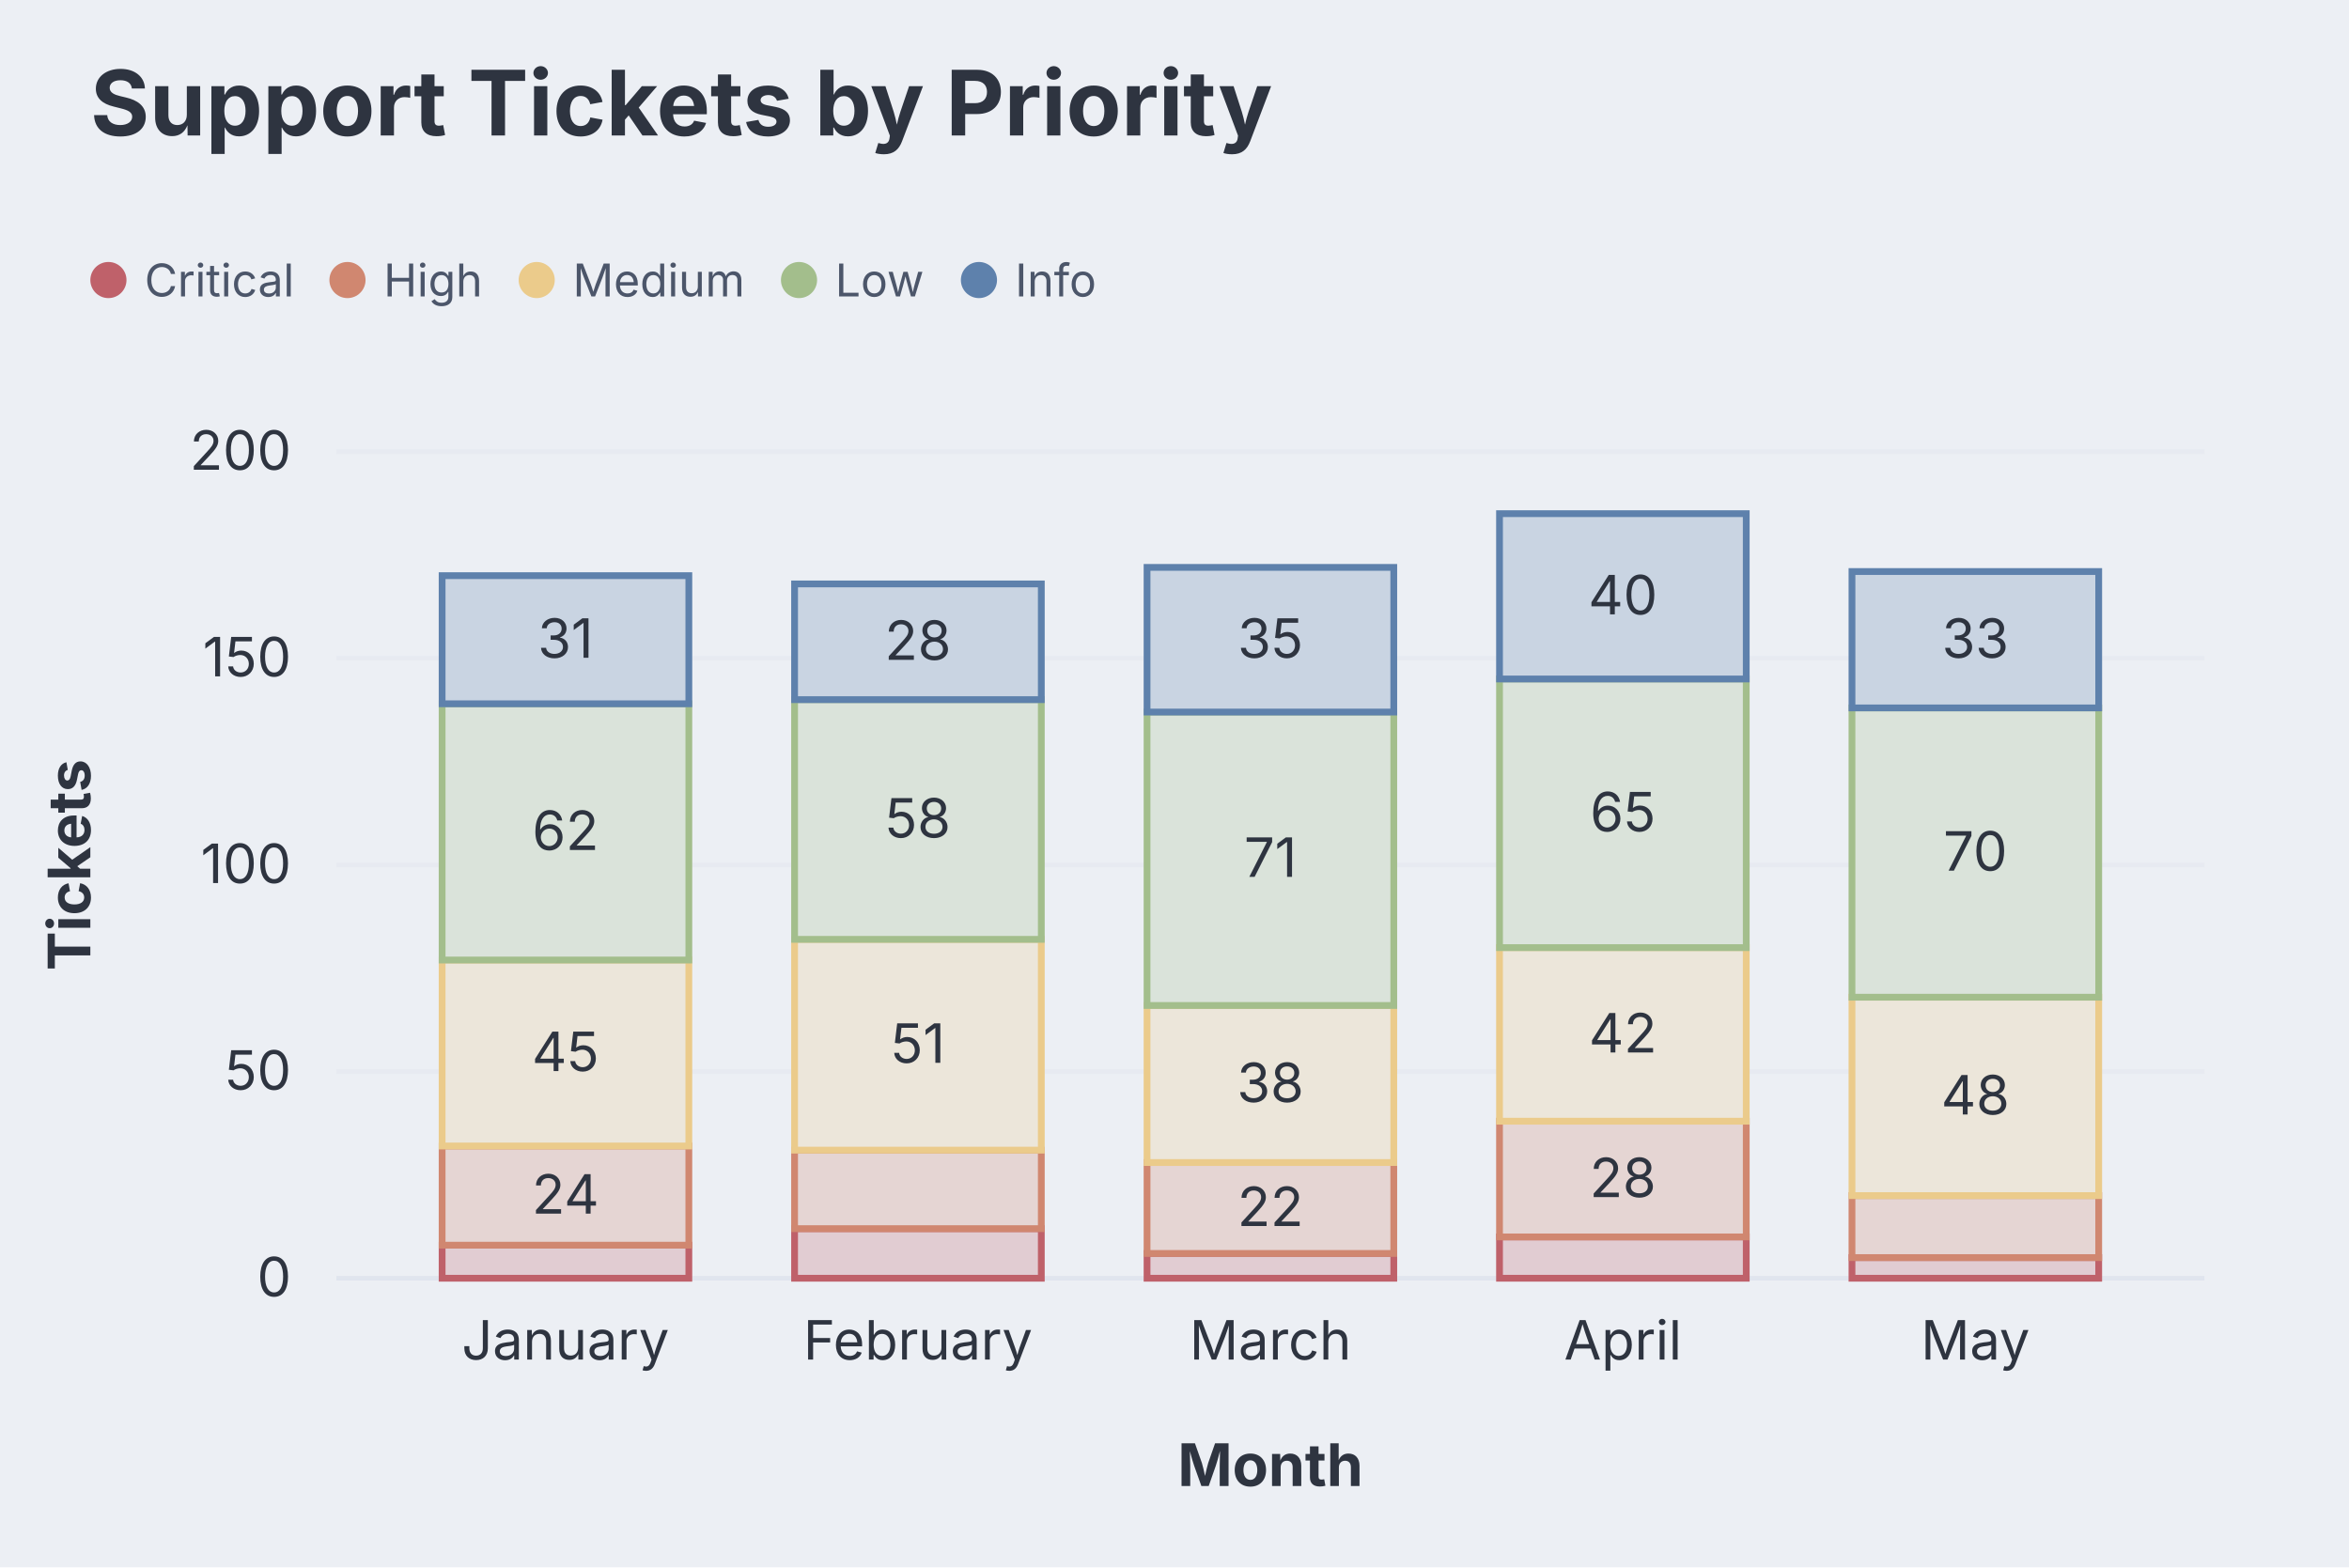
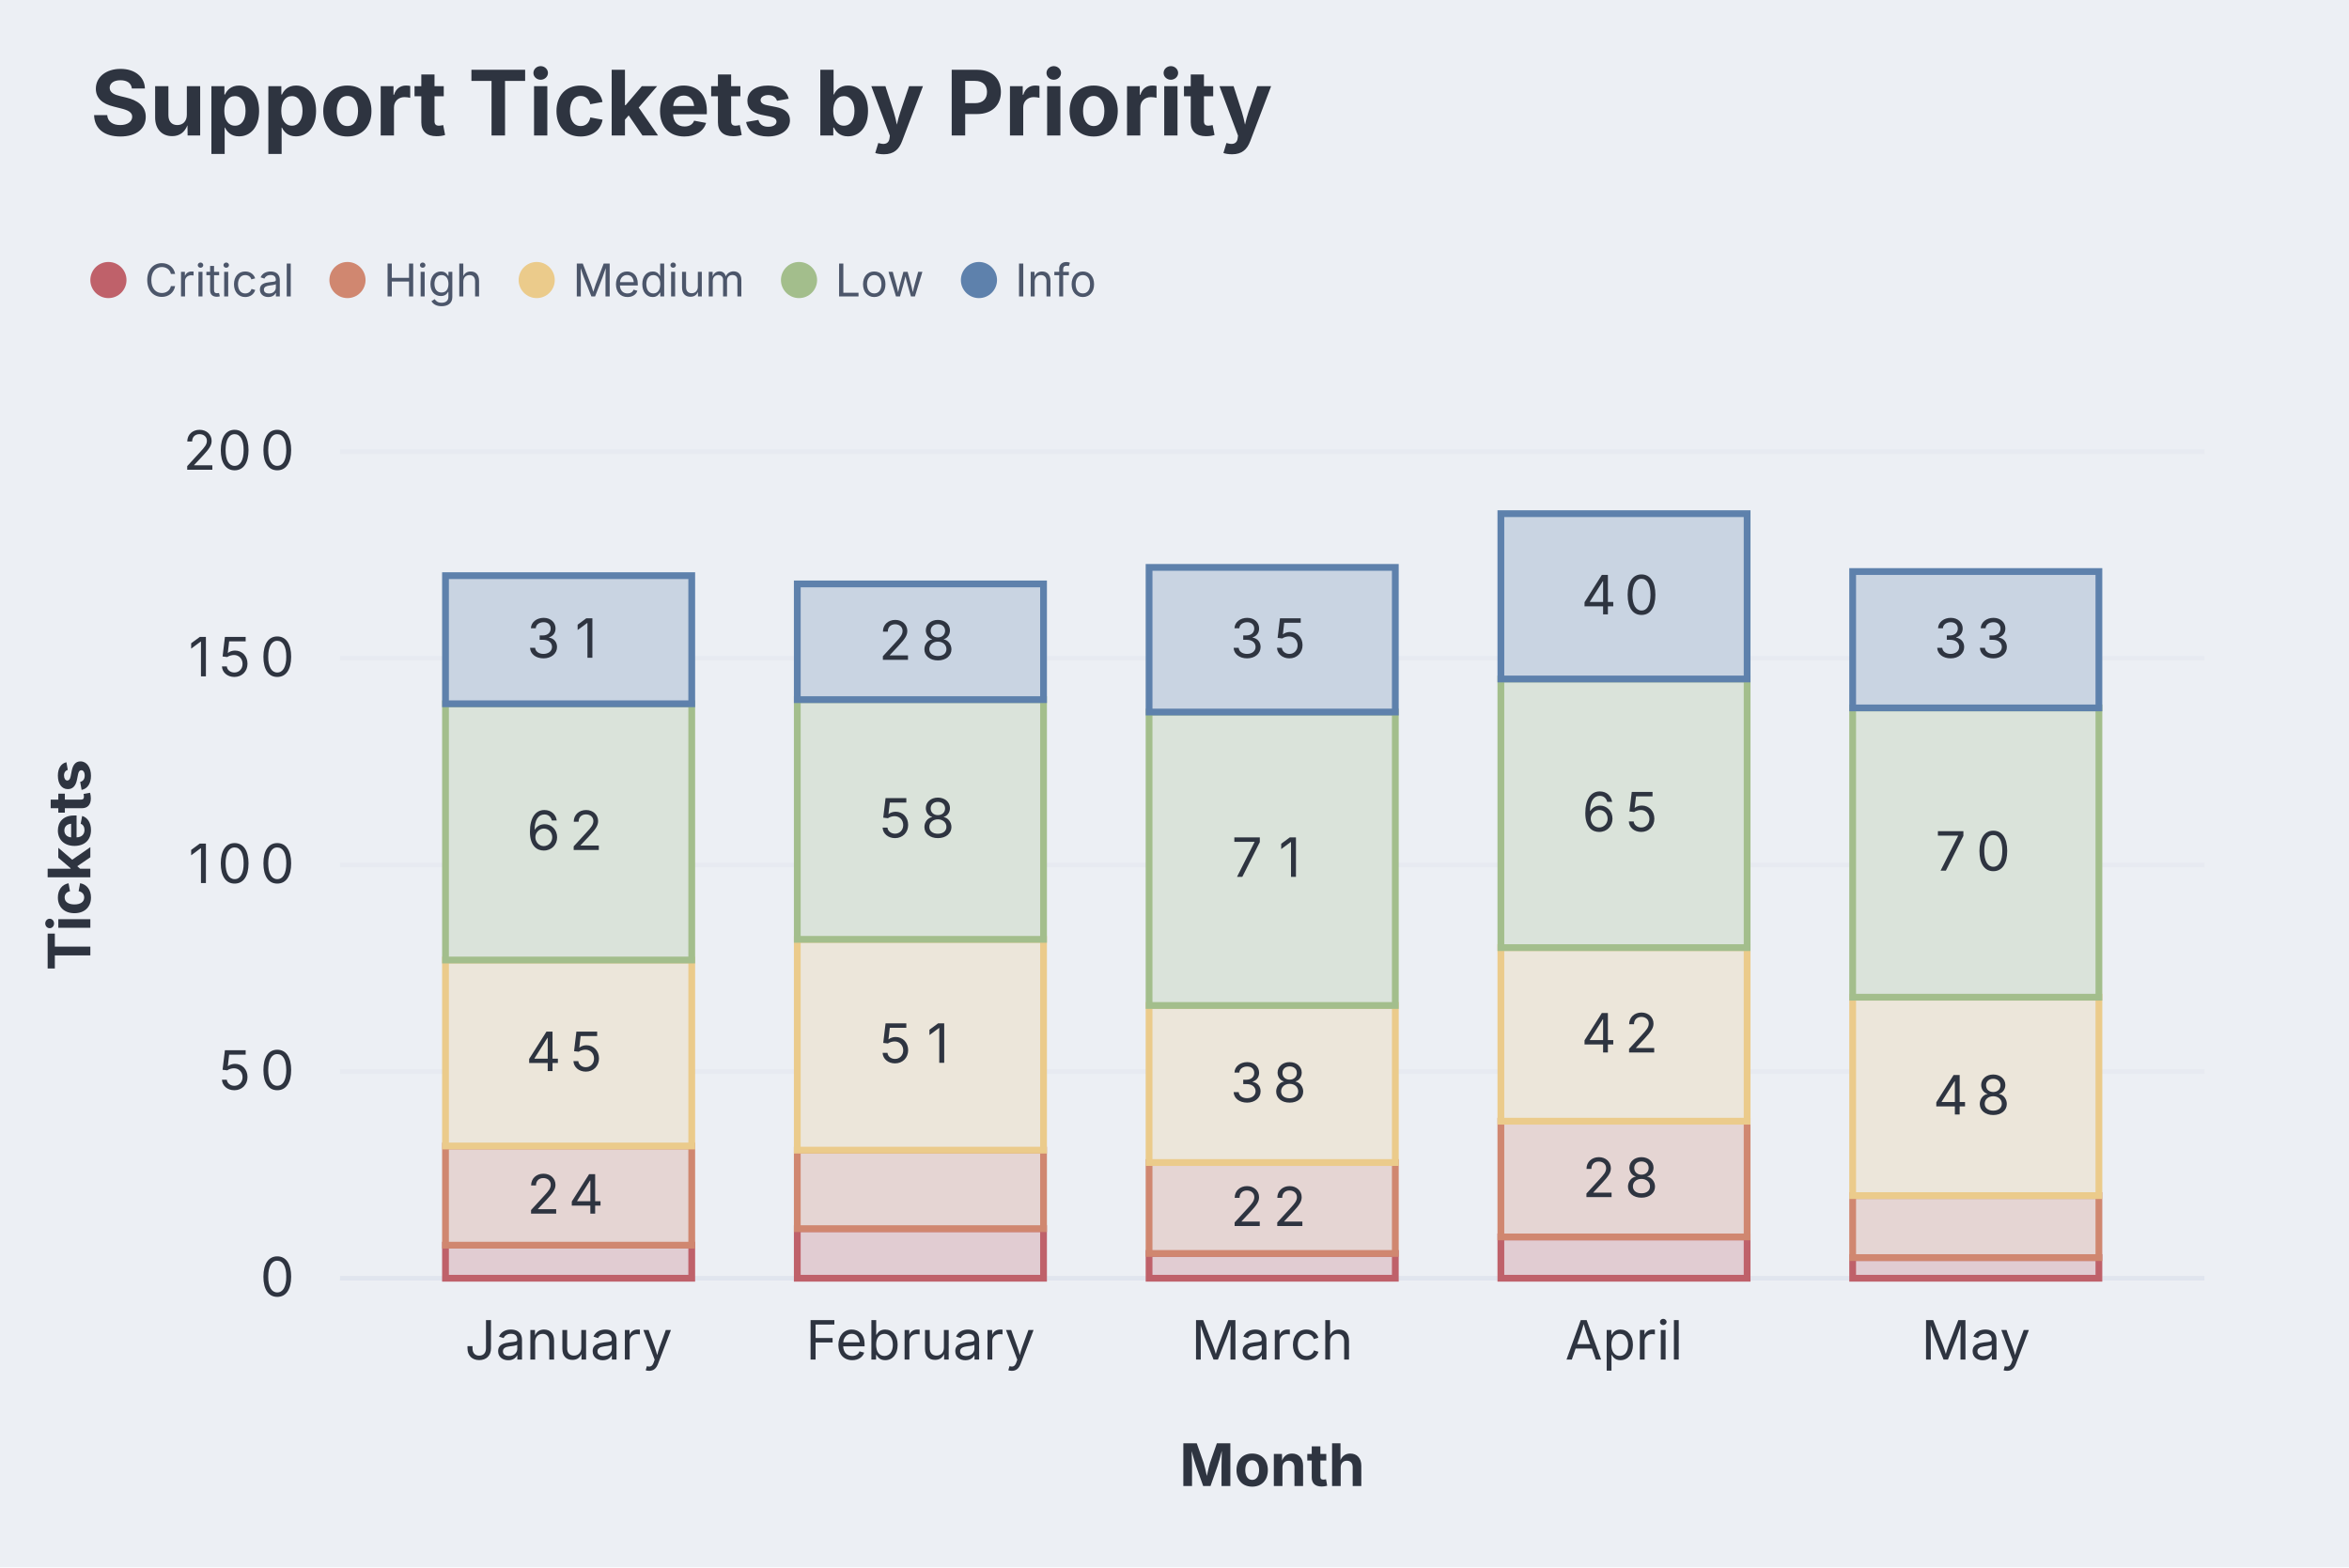
<svg xmlns="http://www.w3.org/2000/svg" aria-describedby="dgmo-desc-892dfbd8" role="img" aria-label="Support Tickets by Priority — Bar diagram" width="520" height="347" viewBox="0 0 520 347" style="background: rgb(236, 239, 244); font-family: Inter, system-ui, Avenir, Helvetica, Arial, sans-serif;">
  <style>.dgmo-datum:hover{filter:saturate(1.4) brightness(1.06)}.dgmo-datum{transition:filter .12s ease, opacity .12s ease}@media (hover:hover){svg:has(.dgmo-datum[data-emph-key="Critical"]:hover) .dgmo-datum:not([data-emph-key="Critical"]){opacity:0.18}svg:has(.dgmo-datum[data-emph-key="High"]:hover) .dgmo-datum:not([data-emph-key="High"]){opacity:0.18}svg:has(.dgmo-datum[data-emph-key="Medium"]:hover) .dgmo-datum:not([data-emph-key="Medium"]){opacity:0.18}svg:has(.dgmo-datum[data-emph-key="Low"]:hover) .dgmo-datum:not([data-emph-key="Low"]){opacity:0.18}svg:has(.dgmo-datum[data-emph-key="Info"]:hover) .dgmo-datum:not([data-emph-key="Info"]){opacity:0.18}svg:has([data-legend-entry="critical"]:hover) .dgmo-datum:not([data-emph-key="Critical"]){opacity:0.18}svg:has(.dgmo-datum[data-emph-key="Critical"]:hover):has([data-legend-entry="critical"]) [data-legend-entry]:not([data-legend-entry="critical"]){opacity:0.18}svg:has([data-legend-entry="high"]:hover) .dgmo-datum:not([data-emph-key="High"]){opacity:0.18}svg:has(.dgmo-datum[data-emph-key="High"]:hover):has([data-legend-entry="high"]) [data-legend-entry]:not([data-legend-entry="high"]){opacity:0.18}svg:has([data-legend-entry="medium"]:hover) .dgmo-datum:not([data-emph-key="Medium"]){opacity:0.18}svg:has(.dgmo-datum[data-emph-key="Medium"]:hover):has([data-legend-entry="medium"]) [data-legend-entry]:not([data-legend-entry="medium"]){opacity:0.18}svg:has([data-legend-entry="low"]:hover) .dgmo-datum:not([data-emph-key="Low"]){opacity:0.18}svg:has(.dgmo-datum[data-emph-key="Low"]:hover):has([data-legend-entry="low"]) [data-legend-entry]:not([data-legend-entry="low"]){opacity:0.18}svg:has([data-legend-entry="info"]:hover) .dgmo-datum:not([data-emph-key="Info"]){opacity:0.18}svg:has(.dgmo-datum[data-emph-key="Info"]:hover):has([data-legend-entry="info"]) [data-legend-entry]:not([data-legend-entry="info"]){opacity:0.18}}</style>
  <rect class="dgmo-canvas-bg" x="0" y="0" width="520" height="347" fill="#eceff4" />
  <text class="chart-title" x="20" y="30" text-anchor="start" fill="#2e3440" font-size="20" font-weight="bold" style="cursor: default;" data-line-number="1">Support Tickets by Priority</text>
  <g transform="translate(0,48)">
    <g data-frame-legend="" data-dx="20" transform="translate(20,0)">
      <g class="chart-legend" data-legend-active="series" data-legend-left="0" data-legend-right="231.01">
        <g transform="translate(0,0)" data-legend-group="series">
          <g data-legend-entry="critical" data-series-name="Critical">
            <rect x="0" y="0" width="52.92" height="28" fill="transparent" />
            <circle cx="4" cy="14" r="4" fill="#bf616a" />
            <text x="12" y="14" dominant-baseline="central" font-size="10" fill="#4c566a" font-family="Inter, system-ui, Avenir, Helvetica, Arial, sans-serif">Critical</text>
          </g>
          <g data-legend-entry="high" data-series-name="High">
            <rect x="52.92" y="0" width="41.89" height="28" fill="transparent" />
            <circle cx="56.92" cy="14" r="4" fill="#d08770" />
            <text x="64.92" y="14" dominant-baseline="central" font-size="10" fill="#4c566a" font-family="Inter, system-ui, Avenir, Helvetica, Arial, sans-serif">High</text>
          </g>
          <g data-legend-entry="medium" data-series-name="Medium">
            <rect x="94.81" y="0" width="58.07" height="28" fill="transparent" />
            <circle cx="98.81" cy="14" r="4" fill="#ebcb8b" />
            <text x="106.81" y="14" dominant-baseline="central" font-size="10" fill="#4c566a" font-family="Inter, system-ui, Avenir, Helvetica, Arial, sans-serif">Medium</text>
          </g>
          <g data-legend-entry="low" data-series-name="Low">
            <rect x="152.88" y="0" width="39.83" height="28" fill="transparent" />
            <circle cx="156.88" cy="14" r="4" fill="#a3be8c" />
            <text x="164.88" y="14" dominant-baseline="central" font-size="10" fill="#4c566a" font-family="Inter, system-ui, Avenir, Helvetica, Arial, sans-serif">Low</text>
          </g>
          <g data-legend-entry="info" data-series-name="Info">
            <rect x="192.71" y="0" width="38.3" height="28" fill="transparent" />
            <circle cx="196.71" cy="14" r="4" fill="#5e81ac" />
            <text x="204.71" y="14" dominant-baseline="central" font-size="10" fill="#4c566a" font-family="Inter, system-ui, Avenir, Helvetica, Arial, sans-serif">Info</text>
          </g>
        </g>
      </g>
    </g>
  </g>
-   <line x1="74.464" x2="488" y1="283" y2="283" stroke="#d8dee9" stroke-opacity="0.6" />
-   <text x="64.464" y="287" text-anchor="end" fill="#2e3440" font-size="12" font-family="Inter, system-ui, Avenir, Helvetica, Arial, sans-serif">0</text>
-   <line x1="74.464" x2="488" y1="237.25" y2="237.25" stroke="#d8dee9" stroke-opacity="0.25" />
-   <text x="64.464" y="241.25" text-anchor="end" fill="#2e3440" font-size="12" font-family="Inter, system-ui, Avenir, Helvetica, Arial, sans-serif">50</text>
-   <line x1="74.464" x2="488" y1="191.5" y2="191.5" stroke="#d8dee9" stroke-opacity="0.25" />
-   <text x="64.464" y="195.5" text-anchor="end" fill="#2e3440" font-size="12" font-family="Inter, system-ui, Avenir, Helvetica, Arial, sans-serif">100</text>
-   <line x1="74.464" x2="488" y1="145.75" y2="145.75" stroke="#d8dee9" stroke-opacity="0.25" />
-   <text x="64.464" y="149.75" text-anchor="end" fill="#2e3440" font-size="12" font-family="Inter, system-ui, Avenir, Helvetica, Arial, sans-serif">150</text>
-   <line x1="74.464" x2="488" y1="100" y2="100" stroke="#d8dee9" stroke-opacity="0.25" />
-   <text x="64.464" y="104" text-anchor="end" fill="#2e3440" font-size="12" font-family="Inter, system-ui, Avenir, Helvetica, Arial, sans-serif">200</text>
-   <text class="dgmo-tick" fill="#2e3440" font-size="12" font-family="Inter, system-ui, Avenir, Helvetica, Arial, sans-serif" x="125.181" y="301" text-anchor="middle">January</text>
-   <text class="dgmo-tick" fill="#2e3440" font-size="12" font-family="Inter, system-ui, Avenir, Helvetica, Arial, sans-serif" x="203.206" y="301" text-anchor="middle">February</text>
-   <text class="dgmo-tick" fill="#2e3440" font-size="12" font-family="Inter, system-ui, Avenir, Helvetica, Arial, sans-serif" x="281.232" y="301" text-anchor="middle">March</text>
-   <text class="dgmo-tick" fill="#2e3440" font-size="12" font-family="Inter, system-ui, Avenir, Helvetica, Arial, sans-serif" x="359.258" y="301" text-anchor="middle">April</text>
-   <text class="dgmo-tick" fill="#2e3440" font-size="12" font-family="Inter, system-ui, Avenir, Helvetica, Arial, sans-serif" x="437.283" y="301" text-anchor="middle">May</text>
-   <rect x="97.872" y="275.68" width="54.618" height="7.32" fill="#e1ccd2" stroke="#bf616a" stroke-width="1.5" class="dgmo-datum" data-line-number="12" data-emph-key="Critical" data-name="January · Critical" data-value="8" data-color="#bf616a" data-series-name="Critical" />
-   <rect x="97.872" y="253.72" width="54.618" height="21.96" fill="#e5d5d3" stroke="#d08770" stroke-width="1.5" class="dgmo-datum" data-line-number="12" data-emph-key="High" data-name="January · High" data-value="24" data-color="#d08770" data-series-name="High" />
-   <text x="125.181" y="268.7" text-anchor="middle" fill="#2e3440" font-size="12" font-family="Inter, system-ui, Avenir, Helvetica, Arial, sans-serif">24</text>
-   <rect x="97.872" y="212.545" width="54.618" height="41.175" fill="#ece6da" stroke="#ebcb8b" stroke-width="1.5" class="dgmo-datum" data-line-number="12" data-emph-key="Medium" data-name="January · Medium" data-value="45" data-color="#ebcb8b" data-series-name="Medium" />
-   <text x="125.181" y="237.132" text-anchor="middle" fill="#2e3440" font-size="12" font-family="Inter, system-ui, Avenir, Helvetica, Arial, sans-serif">45</text>
-   <rect x="97.872" y="155.815" width="54.618" height="56.73" fill="#dae3da" stroke="#a3be8c" stroke-width="1.5" class="dgmo-datum" data-line-number="12" data-emph-key="Low" data-name="January · Low" data-value="62" data-color="#a3be8c" data-series-name="Low" />
-   <text x="125.181" y="188.18" text-anchor="middle" fill="#2e3440" font-size="12" font-family="Inter, system-ui, Avenir, Helvetica, Arial, sans-serif">62</text>
-   <rect x="97.872" y="127.45" width="54.618" height="28.365" fill="#c9d4e2" stroke="#5e81ac" stroke-width="1.5" class="dgmo-datum" data-line-number="12" data-emph-key="Info" data-name="January · Info" data-value="31" data-color="#5e81ac" data-series-name="Info" />
-   <text x="125.181" y="145.632" text-anchor="middle" fill="#2e3440" font-size="12" font-family="Inter, system-ui, Avenir, Helvetica, Arial, sans-serif">31</text>
-   <rect x="175.897" y="272.02" width="54.618" height="10.98" fill="#e1ccd2" stroke="#bf616a" stroke-width="1.5" class="dgmo-datum" data-line-number="13" data-emph-key="Critical" data-name="February · Critical" data-value="12" data-color="#bf616a" data-series-name="Critical" />
-   <rect x="175.897" y="254.635" width="54.618" height="17.385" fill="#e5d5d3" stroke="#d08770" stroke-width="1.5" class="dgmo-datum" data-line-number="13" data-emph-key="High" data-name="February · High" data-value="19" data-color="#d08770" data-series-name="High" />
-   <rect x="175.897" y="207.97" width="54.618" height="46.665" fill="#ece6da" stroke="#ebcb8b" stroke-width="1.5" class="dgmo-datum" data-line-number="13" data-emph-key="Medium" data-name="February · Medium" data-value="51" data-color="#ebcb8b" data-series-name="Medium" />
-   <text x="203.206" y="235.303" text-anchor="middle" fill="#2e3440" font-size="12" font-family="Inter, system-ui, Avenir, Helvetica, Arial, sans-serif">51</text>
-   <rect x="175.897" y="154.9" width="54.618" height="53.07" fill="#dae3da" stroke="#a3be8c" stroke-width="1.5" class="dgmo-datum" data-line-number="13" data-emph-key="Low" data-name="February · Low" data-value="58" data-color="#a3be8c" data-series-name="Low" />
-   <text x="203.206" y="185.435" text-anchor="middle" fill="#2e3440" font-size="12" font-family="Inter, system-ui, Avenir, Helvetica, Arial, sans-serif">58</text>
-   <rect x="175.897" y="129.28" width="54.618" height="25.62" fill="#c9d4e2" stroke="#5e81ac" stroke-width="1.5" class="dgmo-datum" data-line-number="13" data-emph-key="Info" data-name="February · Info" data-value="28" data-color="#5e81ac" data-series-name="Info" />
-   <text x="203.206" y="146.09" text-anchor="middle" fill="#2e3440" font-size="12" font-family="Inter, system-ui, Avenir, Helvetica, Arial, sans-serif">28</text>
-   <rect x="253.923" y="277.51" width="54.618" height="5.49" fill="#e1ccd2" stroke="#bf616a" stroke-width="1.5" class="dgmo-datum" data-line-number="14" data-emph-key="Critical" data-name="March · Critical" data-value="6" data-color="#bf616a" data-series-name="Critical" />
-   <rect x="253.923" y="257.38" width="54.618" height="20.13" fill="#e5d5d3" stroke="#d08770" stroke-width="1.5" class="dgmo-datum" data-line-number="14" data-emph-key="High" data-name="March · High" data-value="22" data-color="#d08770" data-series-name="High" />
-   <text x="281.232" y="271.445" text-anchor="middle" fill="#2e3440" font-size="12" font-family="Inter, system-ui, Avenir, Helvetica, Arial, sans-serif">22</text>
-   <rect x="253.923" y="222.61" width="54.618" height="34.77" fill="#ece6da" stroke="#ebcb8b" stroke-width="1.5" class="dgmo-datum" data-line-number="14" data-emph-key="Medium" data-name="March · Medium" data-value="38" data-color="#ebcb8b" data-series-name="Medium" />
-   <text x="281.232" y="243.995" text-anchor="middle" fill="#2e3440" font-size="12" font-family="Inter, system-ui, Avenir, Helvetica, Arial, sans-serif">38</text>
-   <rect x="253.923" y="157.645" width="54.618" height="64.965" fill="#dae3da" stroke="#a3be8c" stroke-width="1.5" class="dgmo-datum" data-line-number="14" data-emph-key="Low" data-name="March · Low" data-value="71" data-color="#a3be8c" data-series-name="Low" />
-   <text x="281.232" y="194.127" text-anchor="middle" fill="#2e3440" font-size="12" font-family="Inter, system-ui, Avenir, Helvetica, Arial, sans-serif">71</text>
-   <rect x="253.923" y="125.62" width="54.618" height="32.025" fill="#c9d4e2" stroke="#5e81ac" stroke-width="1.5" class="dgmo-datum" data-line-number="14" data-emph-key="Info" data-name="March · Info" data-value="35" data-color="#5e81ac" data-series-name="Info" />
-   <text x="281.232" y="145.632" text-anchor="middle" fill="#2e3440" font-size="12" font-family="Inter, system-ui, Avenir, Helvetica, Arial, sans-serif">35</text>
-   <rect x="331.949" y="273.85" width="54.618" height="9.15" fill="#e1ccd2" stroke="#bf616a" stroke-width="1.5" class="dgmo-datum" data-line-number="15" data-emph-key="Critical" data-name="April · Critical" data-value="10" data-color="#bf616a" data-series-name="Critical" />
-   <rect x="331.949" y="248.23" width="54.618" height="25.62" fill="#e5d5d3" stroke="#d08770" stroke-width="1.5" class="dgmo-datum" data-line-number="15" data-emph-key="High" data-name="April · High" data-value="28" data-color="#d08770" data-series-name="High" />
-   <text x="359.258" y="265.04" text-anchor="middle" fill="#2e3440" font-size="12" font-family="Inter, system-ui, Avenir, Helvetica, Arial, sans-serif">28</text>
-   <rect x="331.949" y="209.8" width="54.618" height="38.43" fill="#ece6da" stroke="#ebcb8b" stroke-width="1.5" class="dgmo-datum" data-line-number="15" data-emph-key="Medium" data-name="April · Medium" data-value="42" data-color="#ebcb8b" data-series-name="Medium" />
-   <text x="359.258" y="233.015" text-anchor="middle" fill="#2e3440" font-size="12" font-family="Inter, system-ui, Avenir, Helvetica, Arial, sans-serif">42</text>
-   <rect x="331.949" y="150.325" width="54.618" height="59.475" fill="#dae3da" stroke="#a3be8c" stroke-width="1.5" class="dgmo-datum" data-line-number="15" data-emph-key="Low" data-name="April · Low" data-value="65" data-color="#a3be8c" data-series-name="Low" />
-   <text x="359.258" y="184.062" text-anchor="middle" fill="#2e3440" font-size="12" font-family="Inter, system-ui, Avenir, Helvetica, Arial, sans-serif">65</text>
-   <rect x="331.949" y="113.725" width="54.618" height="36.6" fill="#c9d4e2" stroke="#5e81ac" stroke-width="1.5" class="dgmo-datum" data-line-number="15" data-emph-key="Info" data-name="April · Info" data-value="40" data-color="#5e81ac" data-series-name="Info" />
-   <text x="359.258" y="136.025" text-anchor="middle" fill="#2e3440" font-size="12" font-family="Inter, system-ui, Avenir, Helvetica, Arial, sans-serif">40</text>
-   <rect x="409.974" y="278.425" width="54.618" height="4.575" fill="#e1ccd2" stroke="#bf616a" stroke-width="1.5" class="dgmo-datum" data-line-number="16" data-emph-key="Critical" data-name="May · Critical" data-value="5" data-color="#bf616a" data-series-name="Critical" />
-   <rect x="409.974" y="264.7" width="54.618" height="13.725" fill="#e5d5d3" stroke="#d08770" stroke-width="1.5" class="dgmo-datum" data-line-number="16" data-emph-key="High" data-name="May · High" data-value="15" data-color="#d08770" data-series-name="High" />
-   <rect x="409.974" y="220.78" width="54.618" height="43.92" fill="#ece6da" stroke="#ebcb8b" stroke-width="1.5" class="dgmo-datum" data-line-number="16" data-emph-key="Medium" data-name="May · Medium" data-value="48" data-color="#ebcb8b" data-series-name="Medium" />
-   <text x="437.283" y="246.74" text-anchor="middle" fill="#2e3440" font-size="12" font-family="Inter, system-ui, Avenir, Helvetica, Arial, sans-serif">48</text>
-   <rect x="409.974" y="156.73" width="54.618" height="64.05" fill="#dae3da" stroke="#a3be8c" stroke-width="1.5" class="dgmo-datum" data-line-number="16" data-emph-key="Low" data-name="May · Low" data-value="70" data-color="#a3be8c" data-series-name="Low" />
-   <text x="437.283" y="192.755" text-anchor="middle" fill="#2e3440" font-size="12" font-family="Inter, system-ui, Avenir, Helvetica, Arial, sans-serif">70</text>
-   <rect x="409.974" y="126.535" width="54.618" height="30.195" fill="#c9d4e2" stroke="#5e81ac" stroke-width="1.5" class="dgmo-datum" data-line-number="16" data-emph-key="Info" data-name="May · Info" data-value="33" data-color="#5e81ac" data-series-name="Info" />
-   <text x="437.283" y="145.632" text-anchor="middle" fill="#2e3440" font-size="12" font-family="Inter, system-ui, Avenir, Helvetica, Arial, sans-serif">33</text>
-   <text x="281.232" y="329" text-anchor="middle" fill="#2e3440" font-size="13" font-family="Inter, system-ui, Avenir, Helvetica, Arial, sans-serif" font-weight="bold">Month</text>
+   <line x1="75.256" x2="488" y1="283" y2="283" stroke="#d8dee9" stroke-opacity="0.6" />
+   <text x="61.38" y="287" text-anchor="middle" fill="#2e3440" font-size="12" font-family="Inter, system-ui, Avenir, Helvetica, Arial, sans-serif">
+     <tspan x="61.38">0</tspan>
+   </text>
+   <line x1="75.256" x2="488" y1="237.25" y2="237.25" stroke="#d8dee9" stroke-opacity="0.25" />
+   <text x="57.504" y="241.25" text-anchor="middle" fill="#2e3440" font-size="12" font-family="Inter, system-ui, Avenir, Helvetica, Arial, sans-serif">
+     <tspan x="53.63">5</tspan>
+     <tspan x="61.38">0</tspan>
+   </text>
+   <line x1="75.256" x2="488" y1="191.5" y2="191.5" stroke="#d8dee9" stroke-opacity="0.25" />
+   <text x="53.628" y="195.5" text-anchor="middle" fill="#2e3440" font-size="12" font-family="Inter, system-ui, Avenir, Helvetica, Arial, sans-serif">
+     <tspan x="45.88">1</tspan>
+     <tspan x="53.63">0</tspan>
+     <tspan x="61.38">0</tspan>
+   </text>
+   <line x1="75.256" x2="488" y1="145.75" y2="145.75" stroke="#d8dee9" stroke-opacity="0.25" />
+   <text x="53.628" y="149.75" text-anchor="middle" fill="#2e3440" font-size="12" font-family="Inter, system-ui, Avenir, Helvetica, Arial, sans-serif">
+     <tspan x="45.88">1</tspan>
+     <tspan x="53.63">5</tspan>
+     <tspan x="61.38">0</tspan>
+   </text>
+   <line x1="75.256" x2="488" y1="100" y2="100" stroke="#d8dee9" stroke-opacity="0.25" />
+   <text x="53.628" y="104" text-anchor="middle" fill="#2e3440" font-size="12" font-family="Inter, system-ui, Avenir, Helvetica, Arial, sans-serif">
+     <tspan x="45.88">2</tspan>
+     <tspan x="53.63">0</tspan>
+     <tspan x="61.38">0</tspan>
+   </text>
+   <text class="dgmo-tick" fill="#2e3440" font-size="12" font-family="Inter, system-ui, Avenir, Helvetica, Arial, sans-serif" x="125.876" y="301" text-anchor="middle">January</text>
+   <text class="dgmo-tick" fill="#2e3440" font-size="12" font-family="Inter, system-ui, Avenir, Helvetica, Arial, sans-serif" x="203.752" y="301" text-anchor="middle">February</text>
+   <text class="dgmo-tick" fill="#2e3440" font-size="12" font-family="Inter, system-ui, Avenir, Helvetica, Arial, sans-serif" x="281.628" y="301" text-anchor="middle">March</text>
+   <text class="dgmo-tick" fill="#2e3440" font-size="12" font-family="Inter, system-ui, Avenir, Helvetica, Arial, sans-serif" x="359.504" y="301" text-anchor="middle">April</text>
+   <text class="dgmo-tick" fill="#2e3440" font-size="12" font-family="Inter, system-ui, Avenir, Helvetica, Arial, sans-serif" x="437.38" y="301" text-anchor="middle">May</text>
+   <rect x="98.619" y="275.68" width="54.513" height="7.32" fill="#e1ccd2" stroke="#bf616a" stroke-width="1.5" class="dgmo-datum" data-line-number="12" data-emph-key="Critical" data-name="January · Critical" data-value="8" data-color="#bf616a" data-series-name="Critical" />
+   <rect x="98.619" y="253.72" width="54.513" height="21.96" fill="#e5d5d3" stroke="#d08770" stroke-width="1.5" class="dgmo-datum" data-line-number="12" data-emph-key="High" data-name="January · High" data-value="24" data-color="#d08770" data-series-name="High" />
+   <text x="125.876" y="268.7" text-anchor="middle" fill="#2e3440" font-size="12" font-family="Inter, system-ui, Avenir, Helvetica, Arial, sans-serif">
+     <tspan x="122">2</tspan>
+     <tspan x="129.75">4</tspan>
+   </text>
+   <rect x="98.619" y="212.545" width="54.513" height="41.175" fill="#ece6da" stroke="#ebcb8b" stroke-width="1.5" class="dgmo-datum" data-line-number="12" data-emph-key="Medium" data-name="January · Medium" data-value="45" data-color="#ebcb8b" data-series-name="Medium" />
+   <text x="125.876" y="237.132" text-anchor="middle" fill="#2e3440" font-size="12" font-family="Inter, system-ui, Avenir, Helvetica, Arial, sans-serif">
+     <tspan x="122">4</tspan>
+     <tspan x="129.75">5</tspan>
+   </text>
+   <rect x="98.619" y="155.815" width="54.513" height="56.73" fill="#dae3da" stroke="#a3be8c" stroke-width="1.5" class="dgmo-datum" data-line-number="12" data-emph-key="Low" data-name="January · Low" data-value="62" data-color="#a3be8c" data-series-name="Low" />
+   <text x="125.876" y="188.18" text-anchor="middle" fill="#2e3440" font-size="12" font-family="Inter, system-ui, Avenir, Helvetica, Arial, sans-serif">
+     <tspan x="122">6</tspan>
+     <tspan x="129.75">2</tspan>
+   </text>
+   <rect x="98.619" y="127.45" width="54.513" height="28.365" fill="#c9d4e2" stroke="#5e81ac" stroke-width="1.5" class="dgmo-datum" data-line-number="12" data-emph-key="Info" data-name="January · Info" data-value="31" data-color="#5e81ac" data-series-name="Info" />
+   <text x="125.876" y="145.632" text-anchor="middle" fill="#2e3440" font-size="12" font-family="Inter, system-ui, Avenir, Helvetica, Arial, sans-serif">
+     <tspan x="122">3</tspan>
+     <tspan x="129.75">1</tspan>
+   </text>
+   <rect x="176.495" y="272.02" width="54.513" height="10.98" fill="#e1ccd2" stroke="#bf616a" stroke-width="1.5" class="dgmo-datum" data-line-number="13" data-emph-key="Critical" data-name="February · Critical" data-value="12" data-color="#bf616a" data-series-name="Critical" />
+   <rect x="176.495" y="254.635" width="54.513" height="17.385" fill="#e5d5d3" stroke="#d08770" stroke-width="1.5" class="dgmo-datum" data-line-number="13" data-emph-key="High" data-name="February · High" data-value="19" data-color="#d08770" data-series-name="High" />
+   <rect x="176.495" y="207.97" width="54.513" height="46.665" fill="#ece6da" stroke="#ebcb8b" stroke-width="1.5" class="dgmo-datum" data-line-number="13" data-emph-key="Medium" data-name="February · Medium" data-value="51" data-color="#ebcb8b" data-series-name="Medium" />
+   <text x="203.752" y="235.303" text-anchor="middle" fill="#2e3440" font-size="12" font-family="Inter, system-ui, Avenir, Helvetica, Arial, sans-serif">
+     <tspan x="199.88">5</tspan>
+     <tspan x="207.63">1</tspan>
+   </text>
+   <rect x="176.495" y="154.9" width="54.513" height="53.07" fill="#dae3da" stroke="#a3be8c" stroke-width="1.5" class="dgmo-datum" data-line-number="13" data-emph-key="Low" data-name="February · Low" data-value="58" data-color="#a3be8c" data-series-name="Low" />
+   <text x="203.752" y="185.435" text-anchor="middle" fill="#2e3440" font-size="12" font-family="Inter, system-ui, Avenir, Helvetica, Arial, sans-serif">
+     <tspan x="199.88">5</tspan>
+     <tspan x="207.63">8</tspan>
+   </text>
+   <rect x="176.495" y="129.28" width="54.513" height="25.62" fill="#c9d4e2" stroke="#5e81ac" stroke-width="1.5" class="dgmo-datum" data-line-number="13" data-emph-key="Info" data-name="February · Info" data-value="28" data-color="#5e81ac" data-series-name="Info" />
+   <text x="203.752" y="146.09" text-anchor="middle" fill="#2e3440" font-size="12" font-family="Inter, system-ui, Avenir, Helvetica, Arial, sans-serif">
+     <tspan x="199.88">2</tspan>
+     <tspan x="207.63">8</tspan>
+   </text>
+   <rect x="254.371" y="277.51" width="54.513" height="5.49" fill="#e1ccd2" stroke="#bf616a" stroke-width="1.5" class="dgmo-datum" data-line-number="14" data-emph-key="Critical" data-name="March · Critical" data-value="6" data-color="#bf616a" data-series-name="Critical" />
+   <rect x="254.371" y="257.38" width="54.513" height="20.13" fill="#e5d5d3" stroke="#d08770" stroke-width="1.5" class="dgmo-datum" data-line-number="14" data-emph-key="High" data-name="March · High" data-value="22" data-color="#d08770" data-series-name="High" />
+   <text x="281.628" y="271.445" text-anchor="middle" fill="#2e3440" font-size="12" font-family="Inter, system-ui, Avenir, Helvetica, Arial, sans-serif">
+     <tspan x="277.75">2</tspan>
+     <tspan x="285.5">2</tspan>
+   </text>
+   <rect x="254.371" y="222.61" width="54.513" height="34.77" fill="#ece6da" stroke="#ebcb8b" stroke-width="1.5" class="dgmo-datum" data-line-number="14" data-emph-key="Medium" data-name="March · Medium" data-value="38" data-color="#ebcb8b" data-series-name="Medium" />
+   <text x="281.628" y="243.995" text-anchor="middle" fill="#2e3440" font-size="12" font-family="Inter, system-ui, Avenir, Helvetica, Arial, sans-serif">
+     <tspan x="277.75">3</tspan>
+     <tspan x="285.5">8</tspan>
+   </text>
+   <rect x="254.371" y="157.645" width="54.513" height="64.965" fill="#dae3da" stroke="#a3be8c" stroke-width="1.5" class="dgmo-datum" data-line-number="14" data-emph-key="Low" data-name="March · Low" data-value="71" data-color="#a3be8c" data-series-name="Low" />
+   <text x="281.628" y="194.127" text-anchor="middle" fill="#2e3440" font-size="12" font-family="Inter, system-ui, Avenir, Helvetica, Arial, sans-serif">
+     <tspan x="277.75">7</tspan>
+     <tspan x="285.5">1</tspan>
+   </text>
+   <rect x="254.371" y="125.62" width="54.513" height="32.025" fill="#c9d4e2" stroke="#5e81ac" stroke-width="1.5" class="dgmo-datum" data-line-number="14" data-emph-key="Info" data-name="March · Info" data-value="35" data-color="#5e81ac" data-series-name="Info" />
+   <text x="281.628" y="145.632" text-anchor="middle" fill="#2e3440" font-size="12" font-family="Inter, system-ui, Avenir, Helvetica, Arial, sans-serif">
+     <tspan x="277.75">3</tspan>
+     <tspan x="285.5">5</tspan>
+   </text>
+   <rect x="332.248" y="273.85" width="54.513" height="9.15" fill="#e1ccd2" stroke="#bf616a" stroke-width="1.5" class="dgmo-datum" data-line-number="15" data-emph-key="Critical" data-name="April · Critical" data-value="10" data-color="#bf616a" data-series-name="Critical" />
+   <rect x="332.248" y="248.23" width="54.513" height="25.62" fill="#e5d5d3" stroke="#d08770" stroke-width="1.5" class="dgmo-datum" data-line-number="15" data-emph-key="High" data-name="April · High" data-value="28" data-color="#d08770" data-series-name="High" />
+   <text x="359.504" y="265.04" text-anchor="middle" fill="#2e3440" font-size="12" font-family="Inter, system-ui, Avenir, Helvetica, Arial, sans-serif">
+     <tspan x="355.63">2</tspan>
+     <tspan x="363.38">8</tspan>
+   </text>
+   <rect x="332.248" y="209.8" width="54.513" height="38.43" fill="#ece6da" stroke="#ebcb8b" stroke-width="1.5" class="dgmo-datum" data-line-number="15" data-emph-key="Medium" data-name="April · Medium" data-value="42" data-color="#ebcb8b" data-series-name="Medium" />
+   <text x="359.504" y="233.015" text-anchor="middle" fill="#2e3440" font-size="12" font-family="Inter, system-ui, Avenir, Helvetica, Arial, sans-serif">
+     <tspan x="355.63">4</tspan>
+     <tspan x="363.38">2</tspan>
+   </text>
+   <rect x="332.248" y="150.325" width="54.513" height="59.475" fill="#dae3da" stroke="#a3be8c" stroke-width="1.5" class="dgmo-datum" data-line-number="15" data-emph-key="Low" data-name="April · Low" data-value="65" data-color="#a3be8c" data-series-name="Low" />
+   <text x="359.504" y="184.062" text-anchor="middle" fill="#2e3440" font-size="12" font-family="Inter, system-ui, Avenir, Helvetica, Arial, sans-serif">
+     <tspan x="355.63">6</tspan>
+     <tspan x="363.38">5</tspan>
+   </text>
+   <rect x="332.248" y="113.725" width="54.513" height="36.6" fill="#c9d4e2" stroke="#5e81ac" stroke-width="1.5" class="dgmo-datum" data-line-number="15" data-emph-key="Info" data-name="April · Info" data-value="40" data-color="#5e81ac" data-series-name="Info" />
+   <text x="359.504" y="136.025" text-anchor="middle" fill="#2e3440" font-size="12" font-family="Inter, system-ui, Avenir, Helvetica, Arial, sans-serif">
+     <tspan x="355.63">4</tspan>
+     <tspan x="363.38">0</tspan>
+   </text>
+   <rect x="410.124" y="278.425" width="54.513" height="4.575" fill="#e1ccd2" stroke="#bf616a" stroke-width="1.5" class="dgmo-datum" data-line-number="16" data-emph-key="Critical" data-name="May · Critical" data-value="5" data-color="#bf616a" data-series-name="Critical" />
+   <rect x="410.124" y="264.7" width="54.513" height="13.725" fill="#e5d5d3" stroke="#d08770" stroke-width="1.5" class="dgmo-datum" data-line-number="16" data-emph-key="High" data-name="May · High" data-value="15" data-color="#d08770" data-series-name="High" />
+   <rect x="410.124" y="220.78" width="54.513" height="43.92" fill="#ece6da" stroke="#ebcb8b" stroke-width="1.5" class="dgmo-datum" data-line-number="16" data-emph-key="Medium" data-name="May · Medium" data-value="48" data-color="#ebcb8b" data-series-name="Medium" />
+   <text x="437.38" y="246.74" text-anchor="middle" fill="#2e3440" font-size="12" font-family="Inter, system-ui, Avenir, Helvetica, Arial, sans-serif">
+     <tspan x="433.5">4</tspan>
+     <tspan x="441.26">8</tspan>
+   </text>
+   <rect x="410.124" y="156.73" width="54.513" height="64.05" fill="#dae3da" stroke="#a3be8c" stroke-width="1.5" class="dgmo-datum" data-line-number="16" data-emph-key="Low" data-name="May · Low" data-value="70" data-color="#a3be8c" data-series-name="Low" />
+   <text x="437.38" y="192.755" text-anchor="middle" fill="#2e3440" font-size="12" font-family="Inter, system-ui, Avenir, Helvetica, Arial, sans-serif">
+     <tspan x="433.5">7</tspan>
+     <tspan x="441.26">0</tspan>
+   </text>
+   <rect x="410.124" y="126.535" width="54.513" height="30.195" fill="#c9d4e2" stroke="#5e81ac" stroke-width="1.5" class="dgmo-datum" data-line-number="16" data-emph-key="Info" data-name="May · Info" data-value="33" data-color="#5e81ac" data-series-name="Info" />
+   <text x="437.38" y="145.632" text-anchor="middle" fill="#2e3440" font-size="12" font-family="Inter, system-ui, Avenir, Helvetica, Arial, sans-serif">
+     <tspan x="433.5">3</tspan>
+     <tspan x="441.26">3</tspan>
+   </text>
+   <text x="281.628" y="329" text-anchor="middle" fill="#2e3440" font-size="13" font-family="Inter, system-ui, Avenir, Helvetica, Arial, sans-serif" font-weight="bold">Month</text>
  <text transform="translate(20,191.5) rotate(-90)" text-anchor="middle" fill="#2e3440" font-size="13" font-family="Inter, system-ui, Avenir, Helvetica, Arial, sans-serif" font-weight="bold">Tickets</text>
</svg>
